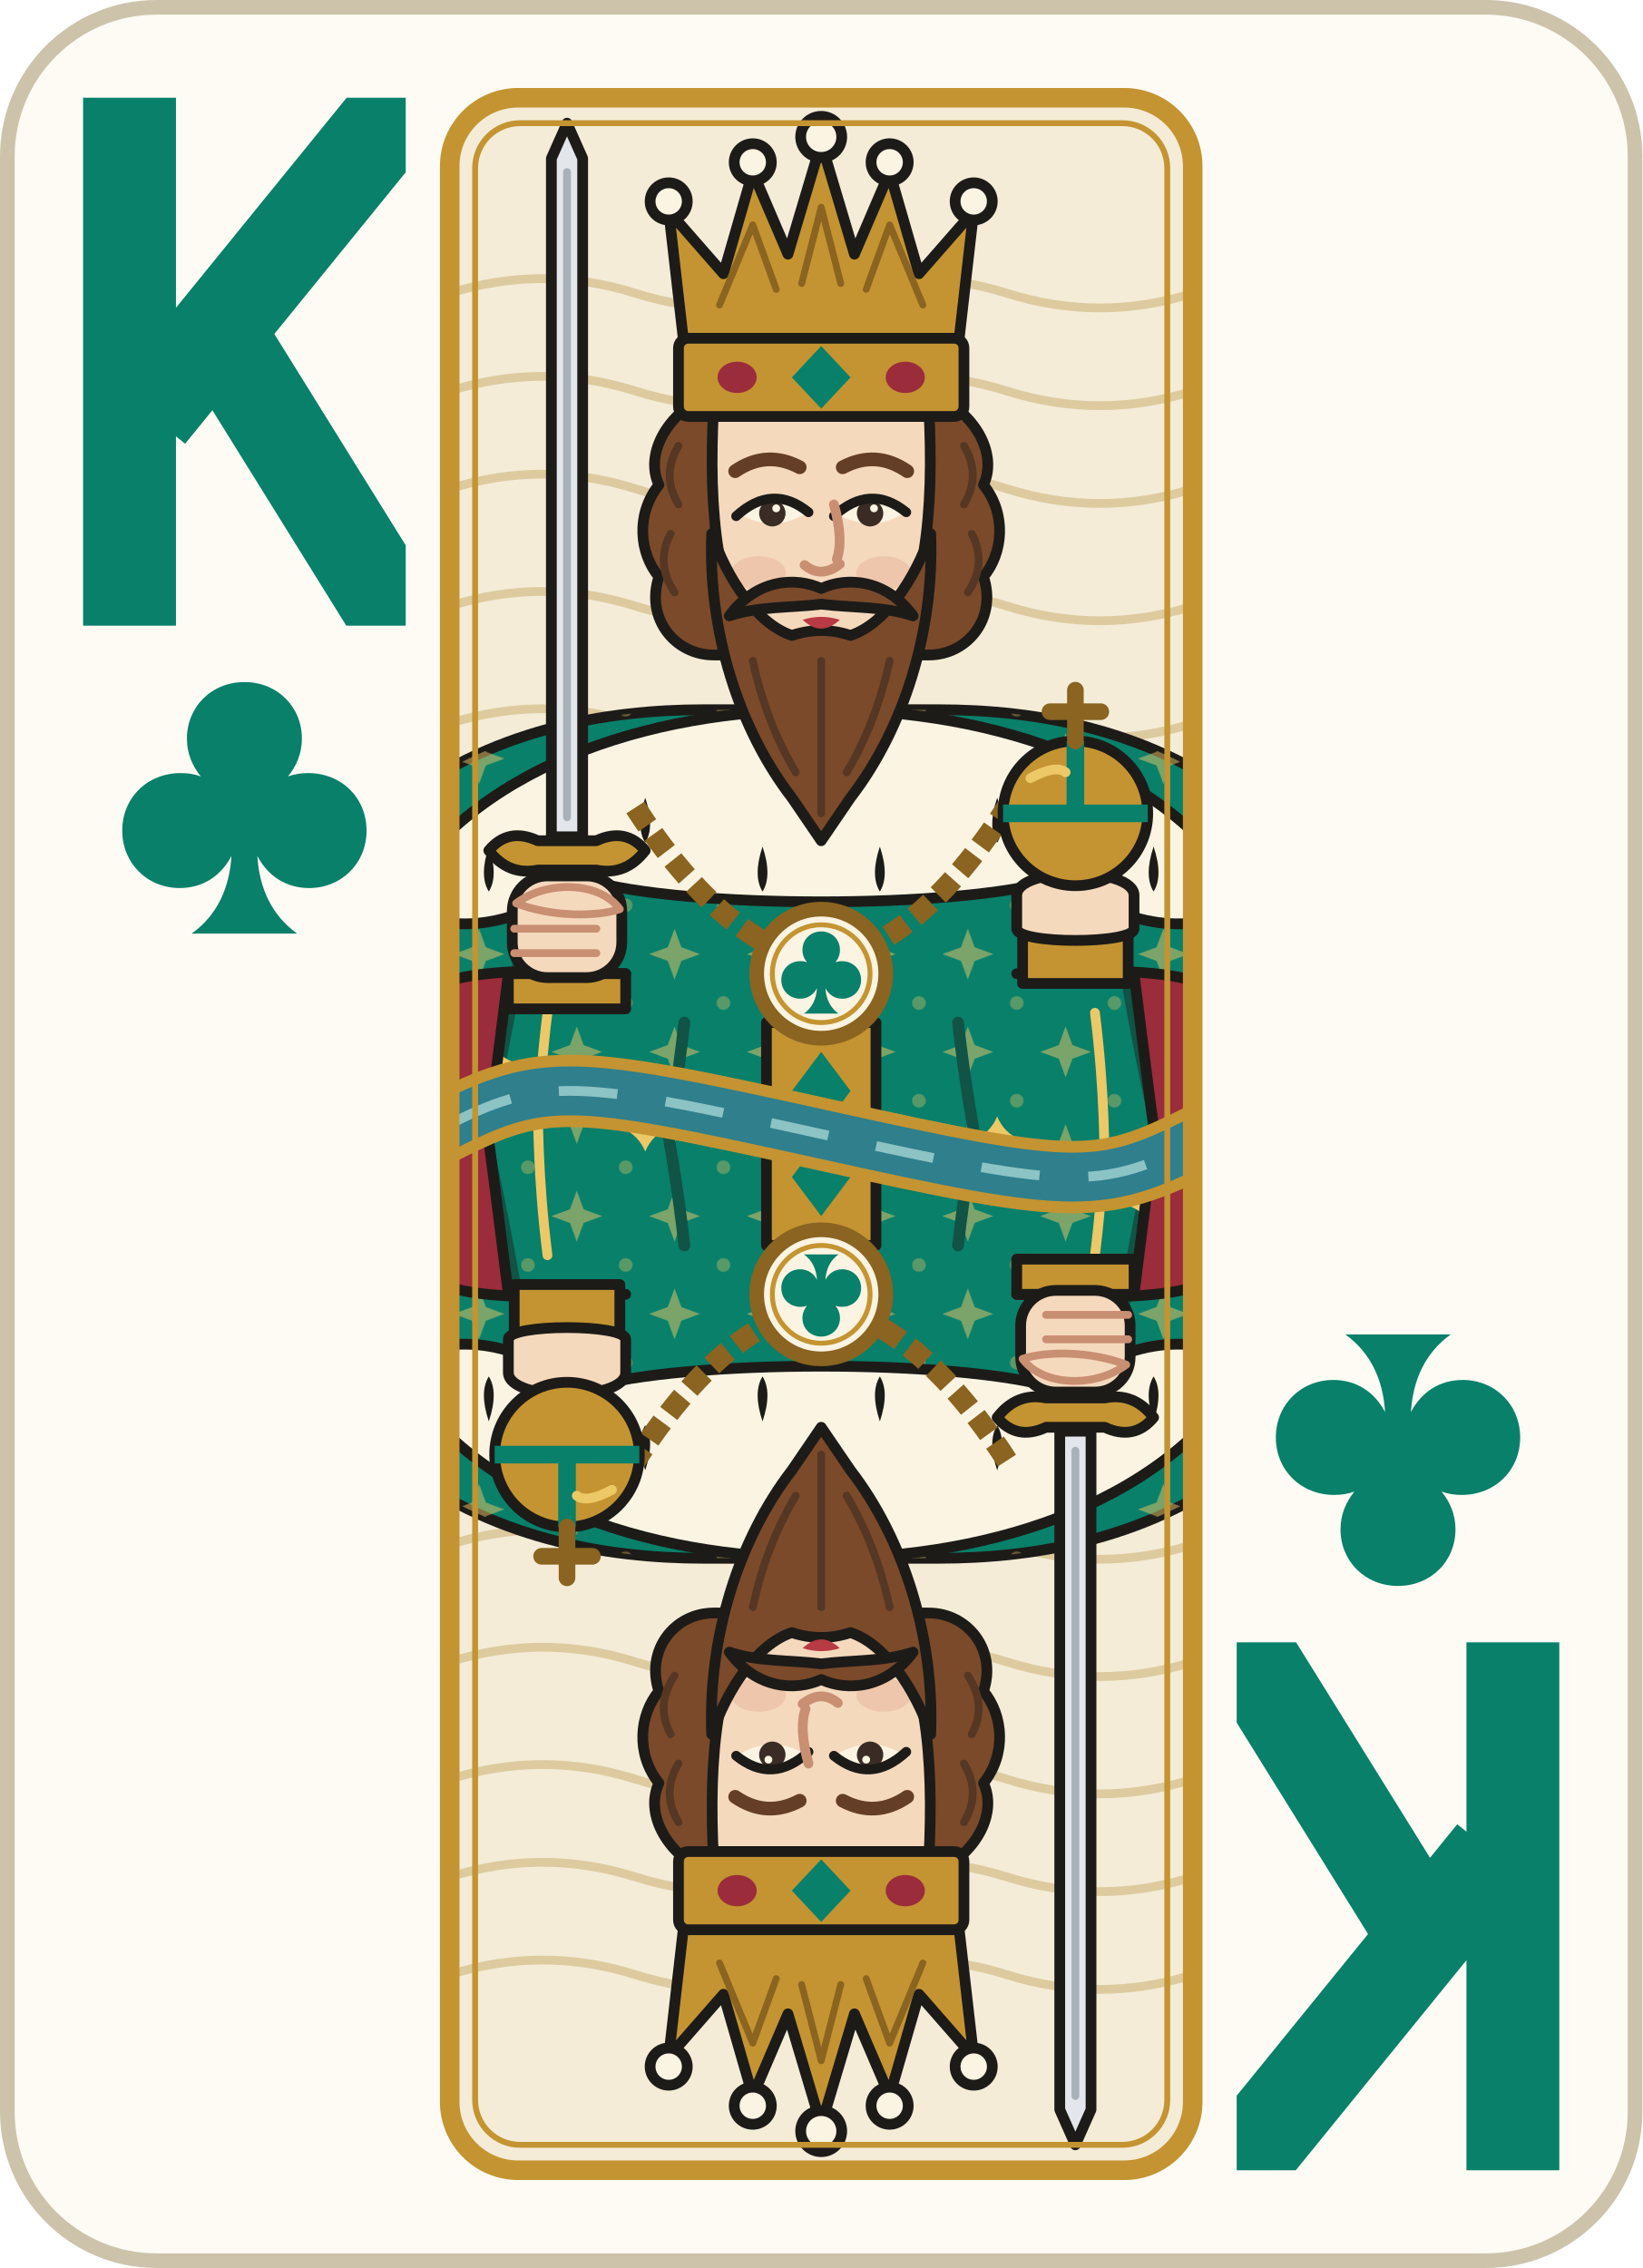
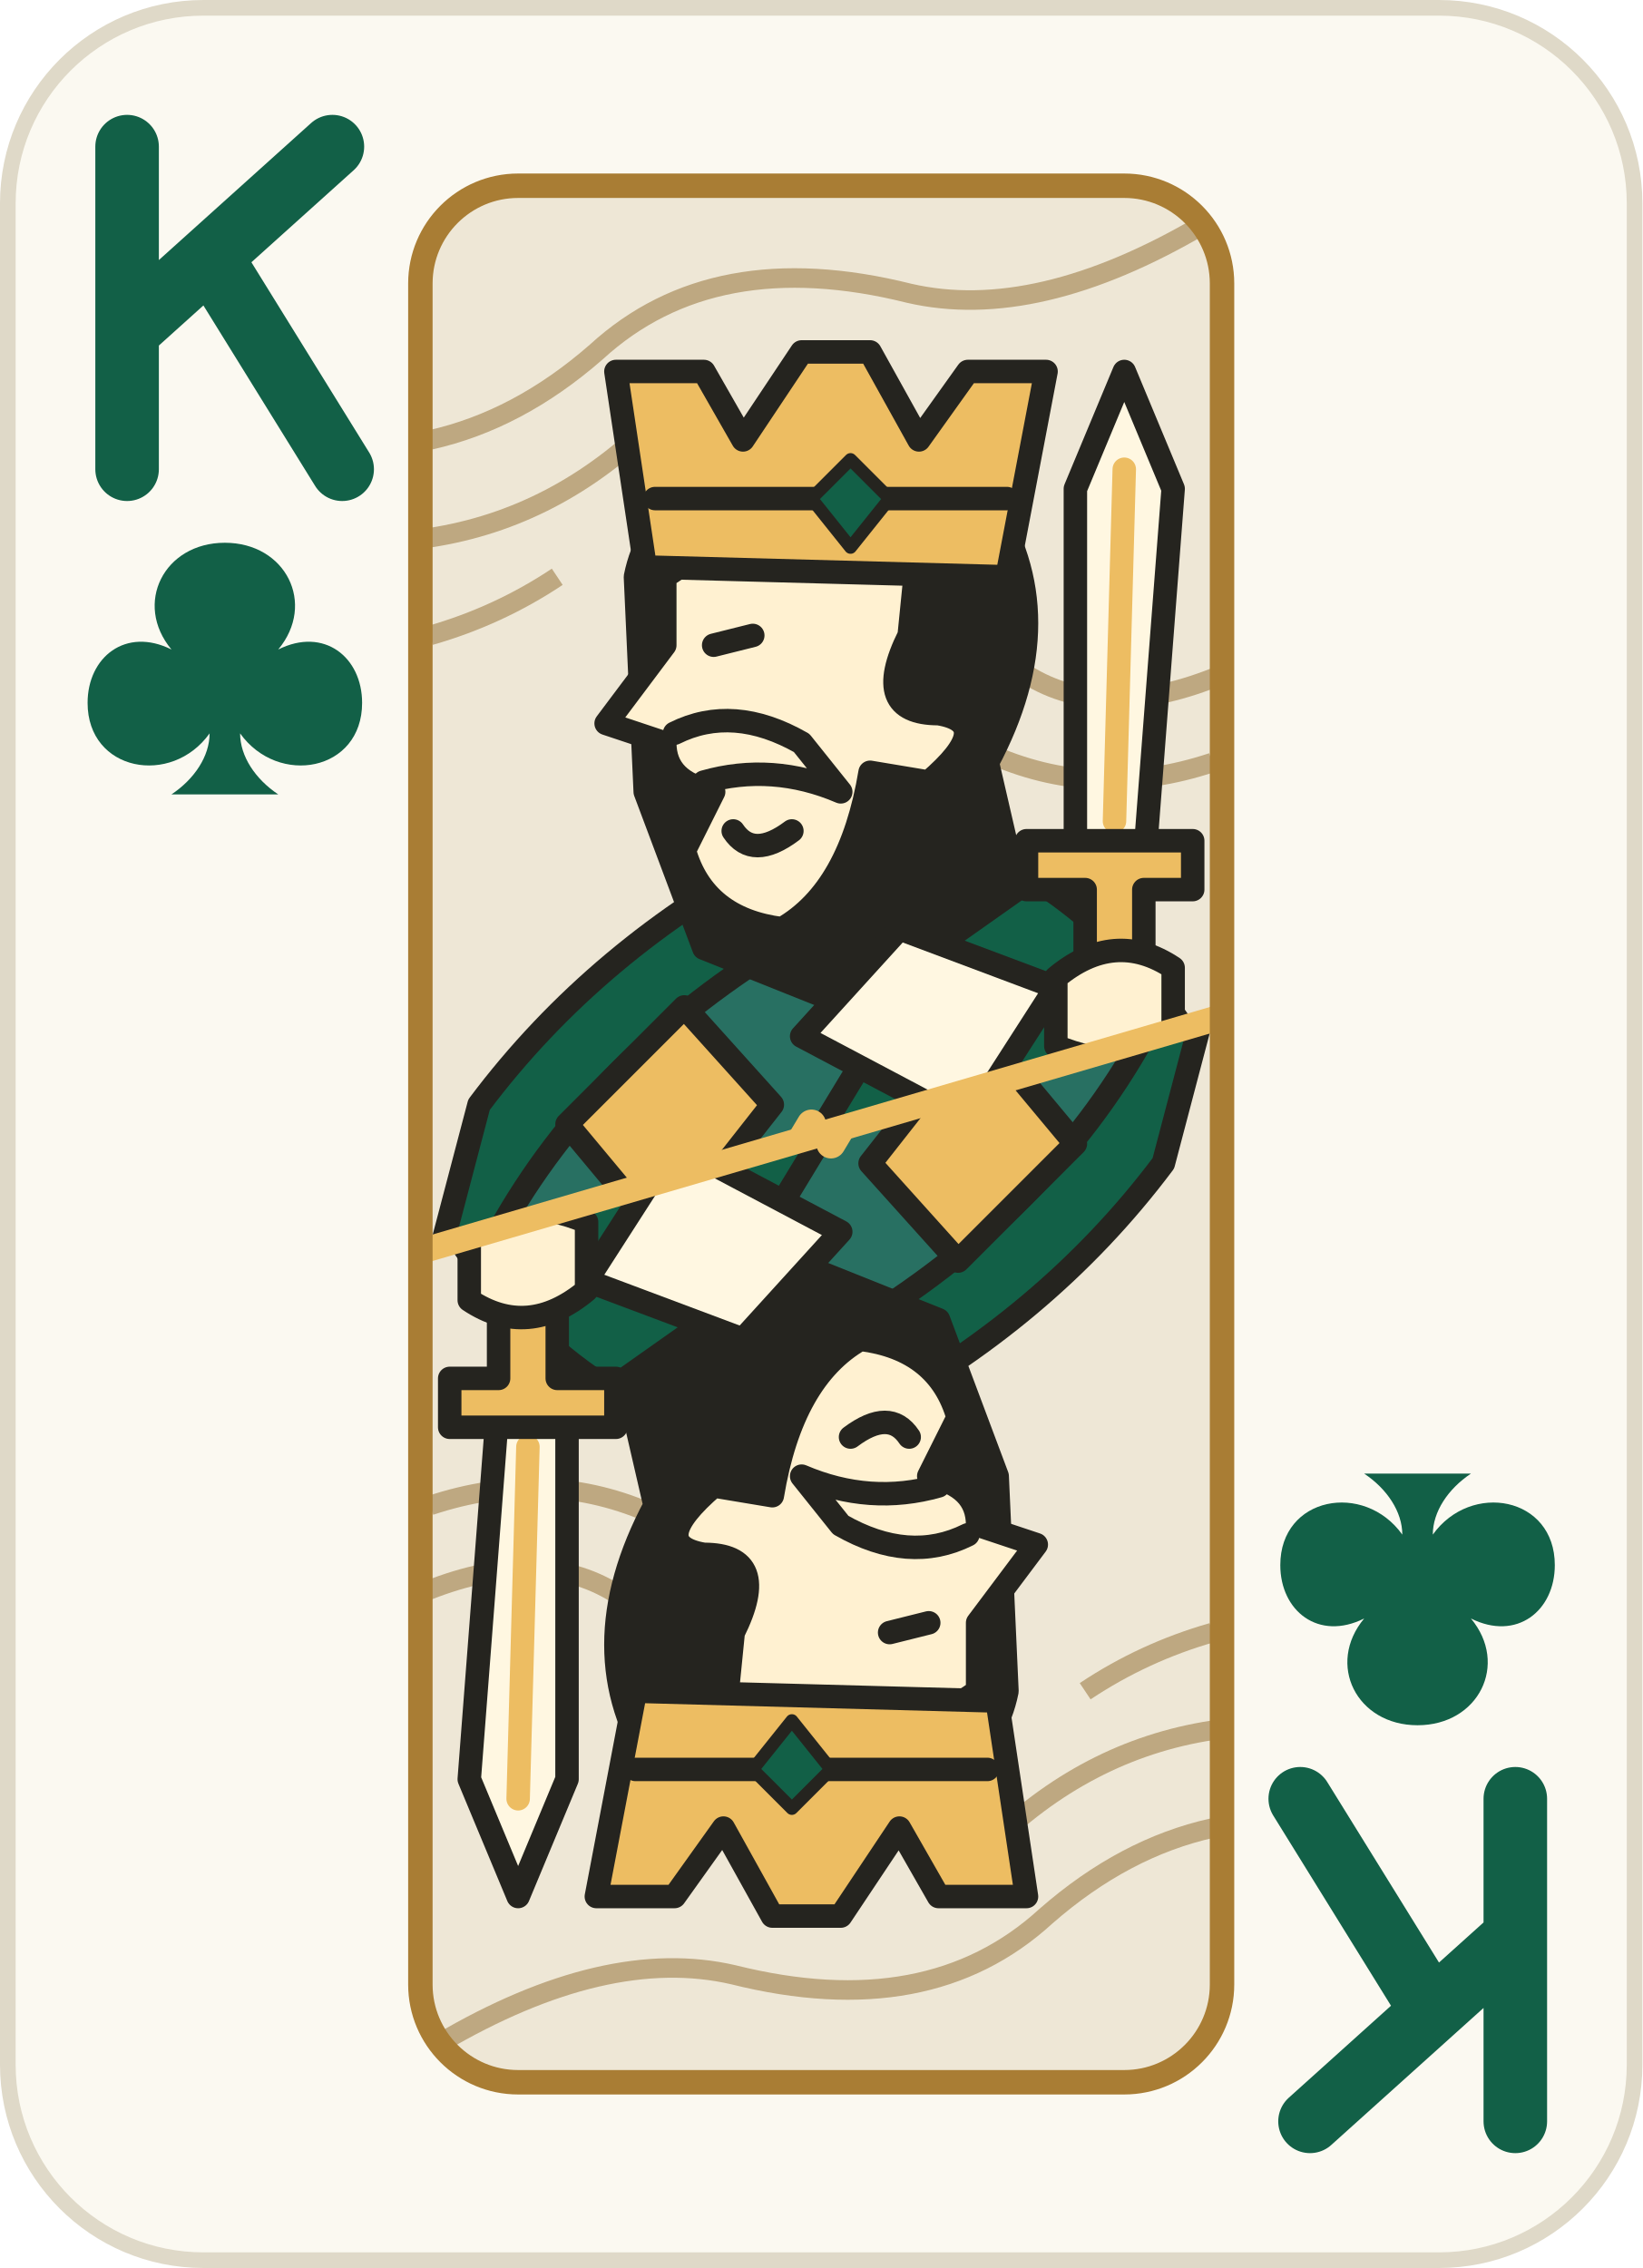
<svg xmlns="http://www.w3.org/2000/svg" width="168" height="232" viewBox="0 0 168 232" preserveAspectRatio="none">
-   <defs>
-     <path id="pip" d="M0-54C13.8-54 24-43.6 24-30.4C24-24 21.6-18.8 18.2-14.6C21-15.6 23.6-16 26.6-16C40.6-16 51-5.6 51 8C51 21.6 40.6 32 27 32C17.4 32 9.8 27 5.4 18.6C6.2 32 11.4 43.4 22 51H-22C-11.4 43.4-6.2 32-5.4 18.6C-9.8 27-17.4 32-27 32C-40.6 32-51 21.6-51 8C-51-5.6-40.6-16-26.6-16C-23.6-16-21-15.6-18.2-14.6C-21.6-18.8-24-24-24-30.4C-24-43.6-13.8-54 0-54Z" />
-     <clipPath id="rank-box">
-       <rect x="8.5" y="10" width="33" height="54" />
-     </clipPath>
+   <rect x=".8" y=".8" width="166.4" height="230.4" rx="20" fill="#fbf9f1" stroke="#dfd9c8" stroke-width="1.6" />
+   <g color="#126047" fill="currentColor">
    <g id="index">
-       <g clip-path="url(#rank-box)">
-         <path d="M-11.75-2V56M19.5-3.6L-9.75 32.4M-3.75 22.2L18.5 58" transform="translate(25 10)" fill="none" stroke="currentColor" stroke-width="9.5" stroke-miterlimit="3" />
+       <path d="M-10 0 V33 M11 0 -9 18 M-1 12 L12 33" transform="translate(23 15)" fill="none" stroke="currentColor" stroke-width="6.5" stroke-linecap="round" stroke-linejoin="round" />
+       <path d="M0-16 C8-16 12-8 7-2 C13-5 18-1 18 5 C18 14 7 16 2 9 C2 12 4 15 7 17 H-7 C-4 15-2 12-2 9 C-7 16-18 14-18 5 C-18-1-13-5-7-2 C-12-8-8-16 0-16Z" transform="translate(23 68) scale(0.78)" />
+     </g>
+     <use href="#index" transform="rotate(180 84 116)" />
+     <defs>
+       <clipPath id="half">
+         <path d="M43 19H125V104L43 128Z" />
+       </clipPath>
+       <clipPath id="frame">
+         <rect x="43" y="19" width="82" height="194" rx="10" />
+       </clipPath>
+     </defs>
+     <rect x="43" y="19" width="82" height="194" rx="10" fill="#eee7d6" />
+     <g clip-path="url(#frame)">
+       <g id="portrait" clip-path="url(#half)">
+         <path d="M44 45Q53 43 61 36Q73 25 93 30Q106 33 123 23M44 55Q57 53 67 43M44 65Q51 63 57 59M105 69Q113 74 125 69M101 77Q112 82 124 78" fill="none" stroke="#bea881" stroke-width="2" />
+         <g stroke="#25241f" stroke-width="2.4" stroke-linejoin="round" stroke-linecap="round">
+           <path d="M44 132L49 113Q61 97 80 87L98 86Q116 93 126 114L132 132Z" fill="currentColor" />
+           <path d="M51 126Q61 108 81 96L91 104 74 132H57Z" fill="#287062" />
+           <path d="M58 115L70 103 79 113 68 127Z" fill="#edbd62" />
+           <path d="M65 59Q67 49 81 47L101 51Q109 63 101 78L104 91 87 103 72 97 66 81Z" fill="#25241f" />
+           <path d="M74 55H94L93 65Q89 73 96 73Q102 74 95 80L89 79Q87 91 80 95Q72 94 70 87L73 81Q68 80 68 76L62 74 68 66 68 59Z" fill="#fff1d1" />
+           <path d="M69 75Q75 72 82 76L86 81Q79 78 72 80M75 85Q77 88 81 85" fill="none" />
+           <path d="M66 58L63 38H72L76 45 82 36H89L94 45 99 38H107L103 59Z" fill="#edbd62" />
+           <path d="M67 51H103M73 66L77 65" fill="none" />
+           <path d="M83 51L87 47 91 51 87 56Z" fill="currentColor" stroke-width="1.3" />
+           <path d="M92 95L108 101 99 115 82 106Z" fill="#fff7e1" />
+           <path d="M110 89L110 50 115 38 120 50 117 89Z" fill="#fff7e1" />
+           <path d="M115 48L114 84" fill="none" stroke="#edbd62" />
+           <path d="M105 86H122V91H117V107H111V91H105Z" fill="#edbd62" />
+           <path d="M108 100Q114 95 120 99L120 106Q115 110 108 107Z" fill="#fff1d1" />
+           <path d="M96 116L89 126 80 120 83 115" fill="none" stroke="#edbd62" stroke-width="3" />
+         </g>
      </g>
-       <use href="#pip" transform="translate(25 83) scale(0.245)" />
+       <use href="#portrait" transform="rotate(180 84 116)" />
+       <path d="M43 128L125 104" fill="none" stroke="#edbd62" stroke-width="2.6" />
    </g>
-     <pattern id="brocade" width="10" height="10" patternUnits="userSpaceOnUse">
-       <path d="M5 2.4L5.7 4.3 7.6 5 5.7 5.7 5 7.6 4.3 5.7 2.4 5 4.3 4.3Z" fill="#ecc867" opacity=".5" />
-       <g fill="#ecc867" opacity=".35">
-         <circle r=".7" />
-         <circle cx="10" r=".7" />
-         <circle cy="10" r=".7" />
-         <circle cx="10" cy="10" r=".7" />
-       </g>
-     </pattern>
-     <clipPath id="frame">
-       <rect x="46" y="10" width="76" height="212" rx="7" />
-     </clipPath>
-     <clipPath id="upper">
-       <path d="M44 116C55.4 110.12 57.4 110.12 84 116S112.6 121.88 124 116V8H44Z" />
-     </clipPath>
-     <g id="figure" clip-path="url(#upper)">
-       <path d="M46 30q9.5-3 19 0t19 0 19 0 19 0M46 40q9.5-3 19 0t19 0 19 0 19 0M46 50q9.5-3 19 0t19 0 19 0 19 0M46 62q9.5-3 19 0t19 0 19 0 19 0M46 74q9.5-3 19 0t19 0 19 0 19 0M46 88q9.5-3 19 0t19 0 19 0 19 0M46 102q9.5-3 19 0t19 0 19 0 19 0" fill="none" stroke="#ddcb9f" stroke-width="0.9" stroke-linecap="round" stroke-linejoin="round" />
-       <g transform="translate(84 12.6)">
-         <path d="M-44 70C-34 62-22 60-12 60H12C22 60 34 62 44 70V110H-44Z" fill="#08806a" stroke="#1d1b18" stroke-width="1.1" stroke-linejoin="round" stroke-linecap="round" />
-         <path d="M-44 70C-34 62-22 60-12 60H12C22 60 34 62 44 70V110H-44Z" fill="url(#brocade)" />
-         <path d="M-31 86Q-33 98-36 110M31 86Q33 98 36 110M-14 92Q-15 101-17 110M14 92Q15 101 17 110" fill="none" stroke="#115345" stroke-width="1.2" stroke-linecap="round" stroke-linejoin="round" />
-         <g fill="#ecc867">
-           <path d="M-34 93.6Q-33.3 95.3-31.6 96Q-33.3 96.7-34 98.4Q-34.7 96.7-36.4 96Q-34.7 95.3-34 93.6Z" />
-           <path d="M-36 103.6Q-35.3 105.3-33.6 106Q-35.3 106.7-36 108.4Q-36.7 106.7-38.4 106Q-36.7 105.3-36 103.6Z" />
-           <path d="M34 101.6Q34.7 103.3 36.4 104Q34.7 104.7 34 106.4Q33.3 104.7 31.6 104Q33.3 103.3 34 101.6Z" />
-           <path d="M18 101.6Q18.7 103.3 20.4 104Q18.7 104.7 18 106.4Q17.3 104.7 15.6 104Q17.3 103.3 18 101.6Z" />
-           <path d="M-18 101.6Q-17.3 103.3-15.6 104Q-17.3 104.7-18 106.4Q-18.7 104.7-20.4 104Q-18.7 103.3-18 101.6Z" />
-         </g>
-         <path d="M-5.6 92H5.6V110H-5.6Z" fill="#c39431" stroke="#1d1b18" stroke-width="1.1" stroke-linejoin="round" stroke-linecap="round" />
-         <path d="M0 95L3 99 0 103-3 99ZM0 104.6L3 108.6 0 112.6-3 108.6Z" fill="#08806a" />
-         <path d="M-44 80C-36 66-18 60 0 60C18 60 36 66 44 80C36 84 30 81 24 77.4C14 80.4-14 80.4-24 77.4C-30 81-36 84-44 80Z" fill="#fbf4e2" stroke="#1d1b18" stroke-width="1.1" stroke-linejoin="round" stroke-linecap="round" />
-         <g fill="#1d1b18">
-           <path d="M-34 74q-1 3 0 4.6q1-1.6 0-4.6Z" />
-           <path d="M-26 69q-1 3 0 4.6q1-1.6 0-4.6Z" />
-           <path d="M-18 69q-1 3 0 4.6q1-1.6 0-4.6Z" />
-           <path d="M18 69q-1 3 0 4.6q1-1.6 0-4.6Z" />
-           <path d="M26 69q-1 3 0 4.6q1-1.6 0-4.6Z" />
-           <path d="M34 74q-1 3 0 4.6q1-1.6 0-4.6Z" />
-           <path d="M-6 74q-1 3 0 4.6q1-1.6 0-4.6ZM6 74q-1 3 0 4.6q1-1.6 0-4.6Z" />
-         </g>
-         <path d="M-12 28C-16 30-18 34-16.6 37C-19 40-18.6 44-16.6 46.4C-18 50.6-15 54.4-11 54.4H11C15 54.4 18 50.6 16.6 46.4C18.6 44 19 40 16.6 37C18 34 16 30 12 28Z" fill="#7b4a2a" stroke="#1d1b18" stroke-width="1.1" stroke-linejoin="round" stroke-linecap="round" />
-         <path d="M-14.6 33Q-16.4 36-14.6 39M-15.4 42Q-17 45-15 48M14.6 33Q16.4 36 14.6 39M15.4 42Q17 45 15 48" fill="none" stroke="#553723" stroke-width="0.8" stroke-linecap="round" stroke-linejoin="round" />
-         <path d="M-11 29C-11.6 40-10.6 49-6.4 54.4C-3.2 58 3.2 58 6.4 54.4C10.6 49 11.6 40 11 29Z" fill="#f5d9bd" stroke="#1d1b18" stroke-width="1.1" stroke-linejoin="round" stroke-linecap="round" />
-         <ellipse cx="-6.4" cy="46" rx="2.8" ry="1.7" fill="#eab9a0" opacity=".6" />
-         <ellipse cx="6.4" cy="46" rx="2.8" ry="1.7" fill="#eab9a0" opacity=".6" />
-         <path d="M-8.3 40Q-5 37.5-1.7 40Q-5 41.9-8.3 40Z" fill="#fbf4e2" />
-         <circle cx="-5" cy="39.9" r="1.35" fill="#3a2c24" />
-         <circle cx="-4.6" cy="39.4" r=".4" fill="#fbf4e2" />
-         <path d="M-8.7 40.2Q-5 36.8-1.3 39.8" fill="none" stroke="#1d1b18" stroke-width="1" stroke-linecap="round" stroke-linejoin="round" />
-         <path d="M1.7 40Q5 37.5 8.3 40Q5 41.9 1.7 40Z" fill="#fbf4e2" />
-         <circle cx="5" cy="39.9" r="1.35" fill="#3a2c24" />
-         <circle cx="5.4" cy="39.4" r=".4" fill="#fbf4e2" />
-         <path d="M1.3 40.2Q5 36.8 8.7 39.8" fill="none" stroke="#1d1b18" stroke-width="1" stroke-linecap="round" stroke-linejoin="round" />
-         <path d="M-8.8 35.6Q-5.6 33.4-2.2 35.2M8.8 35.6Q5.6 33.4 2.2 35.2" fill="none" stroke="#643e26" stroke-width="1.4" stroke-linecap="round" stroke-linejoin="round" />
-         <path d="M1.3 39Q2.3 42.6 1.6 44.6M-1.7 45.2Q0 46.6 1.9 45.1" fill="none" stroke="#c98f72" stroke-width="1" stroke-linecap="round" stroke-linejoin="round" />
-         <path d="M-11.2 42C-11.6 52-8.4 62-3 69L0 73.4 3 69C8.4 62 11.6 52 11.2 42C9.6 46.6 6.6 51.2 3 52.4Q0 51.4-3 52.4C-6.6 51.2-9.6 46.6-11.2 42Z" fill="#7b4a2a" stroke="#1d1b18" stroke-width="1.1" stroke-linejoin="round" stroke-linecap="round" />
-         <path d="M-7 55Q-5.6 61.4-2.6 66.4M7 55Q5.6 61.4 2.6 66.4M0 55V70.6" fill="none" stroke="#553723" stroke-width="0.8" stroke-linecap="round" stroke-linejoin="round" />
-         <path d="M-1.9 50.8Q0 52.6 1.9 50.8Q0 50.2-1.9 50.8Z" fill="#b83a44" />
-         <path d="M0 47.6C-2.6 46.4-6.6 46.6-9.4 50.4C-6.4 49.4-3.2 49.6 0 49.2C3.2 49.6 6.4 49.4 9.4 50.4C6.6 46.6 2.6 46.4 0 47.6Z" fill="#7b4a2a" stroke="#1d1b18" stroke-width="1.1" stroke-linejoin="round" stroke-linecap="round" />
-         <path d="M-12.4 24C-12.4 11 12.4 11 12.4 24Z" fill="#9b2c3b" stroke="#1d1b18" stroke-width="1.1" stroke-linejoin="round" stroke-linecap="round" />
-         <path d="M-14 23L-15.6 9-10 15.4-7 5-3.4 13.4 0 2 3.4 13.4 7 5 10 15.4 15.6 9 14 23Z" fill="#c39431" stroke="#1d1b18" stroke-width="1.1" stroke-linejoin="round" stroke-linecap="round" />
-         <path d="M-10.4 18.6L-7 10.4-4.6 17M10.4 18.6L7 10.4 4.6 17M-2 16.4L0 8.6 2 16.4" fill="none" stroke="#8a6420" stroke-width="0.7" stroke-linecap="round" stroke-linejoin="round" />
-         <rect x="-14.6" y="22" width="29.2" height="8" rx="1" fill="#c39431" stroke="#1d1b18" stroke-width="1.1" stroke-linejoin="round" stroke-linecap="round" />
-         <path d="M0 22.8L3 26 0 29.2-3 26Z" fill="#08806a" />
-         <ellipse cx="-8.6" cy="26" rx="2" ry="1.6" fill="#9b2c3b" />
-         <ellipse cx="8.6" cy="26" rx="2" ry="1.6" fill="#9b2c3b" />
-         <g fill="#fbf4e2" stroke="#1d1b18" stroke-width="1.1" stroke-linejoin="round" stroke-linecap="round">
-           <circle cx="-15.6" cy="8" r="1.9" />
-           <circle cx="-7" cy="4" r="1.9" />
-           <circle cx="0" cy="1.4" r="2.1" />
-           <circle cx="7" cy="4" r="1.9" />
-           <circle cx="15.6" cy="8" r="1.9" />
-         </g>
-         <path d="M-19 70Q-10 84 0 86Q10 84 19 70" fill="none" stroke="#8a6420" stroke-width="2.2" stroke-dasharray="2.2 1.1" />
-         <circle cx="0" cy="87" r="6.6" fill="#fbf4e2" stroke="#8a6420" stroke-width="1.5" />
-         <circle cx="0" cy="87" r="5" fill="none" stroke="#c39431" stroke-width=".5" />
-         <use href="#pip" transform="translate(0 87) scale(0.08)" fill="#08806a" />
-         <path d="M-20 87H-32C-33 95-34 103-35 110H-44V91C-40 88-38 86-20 87Z" fill="#9b2c3b" stroke="#1d1b18" stroke-width="1.1" stroke-linejoin="round" stroke-linecap="round" />
-         <path d="M-28 91C-29 99-29 105-29 110" fill="none" stroke="#ecc867" stroke-width="1" stroke-linecap="round" stroke-linejoin="round" />
-         <path d="M-27.6 3.6L-26 0-24.4 3.6V73H-27.6Z" fill="#e3e6ea" stroke="#1d1b18" stroke-width="1.1" stroke-linejoin="round" stroke-linecap="round" />
-         <path d="M-26 5V71" fill="none" stroke="#a9b0b8" stroke-width="0.8" stroke-linecap="round" stroke-linejoin="round" />
-         <path d="M-34 74.4Q-32 72-29 73.4H-23Q-20 72-18 74.4Q-20 77-23 76.4H-29Q-32 77-34 74.4Z" fill="#c39431" stroke="#1d1b18" stroke-width="1.1" stroke-linejoin="round" stroke-linecap="round" />
-         <path d="M-32 87H-20V90.6H-32Z" fill="#c39431" stroke="#1d1b18" stroke-width="1.1" stroke-linejoin="round" stroke-linecap="round" />
-         <rect x="-31.6" y="77" width="11.2" height="10.4" rx="3.6" fill="#f5d9bd" stroke="#1d1b18" stroke-width="1.1" stroke-linejoin="round" stroke-linecap="round" />
-         <path d="M-31.4 82.4H-23M-31.4 84.9H-23" fill="none" stroke="#c98f72" stroke-width="0.8" stroke-linecap="round" stroke-linejoin="round" />
-         <path d="M-31.2 79.8C-28 77.4-22.6 77.6-20.6 80.4C-23 81.2-27.6 81.2-31.2 79.8Z" fill="#f5d9bd" stroke="#c98f72" stroke-width=".8" stroke-linejoin="round" />
-         <path d="M20 87H32C33 95 34 103 35 110H44V91C40 88 38 86 20 87Z" fill="#9b2c3b" stroke="#1d1b18" stroke-width="1.1" stroke-linejoin="round" stroke-linecap="round" />
-         <path d="M28 91C29 99 29 105 29 110" fill="none" stroke="#ecc867" stroke-width="1" stroke-linecap="round" stroke-linejoin="round" />
-         <path d="M20.6 82H31.4V88H20.6Z" fill="#c39431" stroke="#1d1b18" stroke-width="1.1" stroke-linejoin="round" stroke-linecap="round" />
-         <path d="M20 79C20 76 32 76 32 79V82.4C32 84 20 84 20 82.4Z" fill="#f5d9bd" stroke="#1d1b18" stroke-width="1.1" stroke-linejoin="round" stroke-linecap="round" />
-         <circle cx="26" cy="70.6" r="7.4" fill="#c39431" stroke="#1d1b18" stroke-width="1.1" stroke-linejoin="round" stroke-linecap="round" />
-         <path d="M18.6 70.6H33.4M26 63.2V70.6" stroke="#08806a" stroke-width="1.8" />
-         <path d="M26 63.2V58M23.4 60.2H28.6" stroke="#8a6420" stroke-width="1.7" stroke-linecap="round" />
-         <path d="M21.4 67Q24 65.6 25 66.4" fill="none" stroke="#ecc867" stroke-width="1" stroke-linecap="round" stroke-linejoin="round" />
-       </g>
-     </g>
-   </defs>
-   <rect x=".75" y=".75" width="166.5" height="230.5" rx="15.25" fill="#fdfbf4" stroke="#cdc3ab" stroke-width="1.5" />
-   <g color="#08806a" fill="currentColor">
-     <rect x="46" y="10" width="76" height="212" rx="7" fill="#f4ecd7" />
-     <g clip-path="url(#frame)">
-       <use href="#figure" />
-       <use href="#figure" transform="rotate(180 84 116)" />
-       <path d="M44 116C55.4 110.12 57.4 110.12 84 116S112.6 121.88 124 116" fill="none" stroke="#c39431" stroke-width="7.4" />
-       <path d="M44 116C55.4 110.12 57.4 110.12 84 116S112.6 121.88 124 116" fill="none" stroke="#2f7f8c" stroke-width="5" />
-       <path d="M44 116C55.4 110.12 57.4 110.12 84 116S112.6 121.88 124 116" fill="none" stroke="#8cc3c4" stroke-width="1" pathLength="100" stroke-dasharray="6 5" stroke-dashoffset="-47" />
-     </g>
-     <rect x="46" y="10" width="76" height="212" rx="7" fill="none" stroke="#c39431" stroke-width="2" />
-     <rect x="48.6" y="12.6" width="70.8" height="206.8" rx="4.6" fill="none" stroke="#c39431" stroke-width=".6" />
-     <use href="#index" />
-     <use href="#index" transform="rotate(180 84 116)" />
+     <rect x="43" y="19" width="82" height="194" rx="10" fill="none" stroke="#a97d34" stroke-width="2.5" />
  </g>
</svg>
